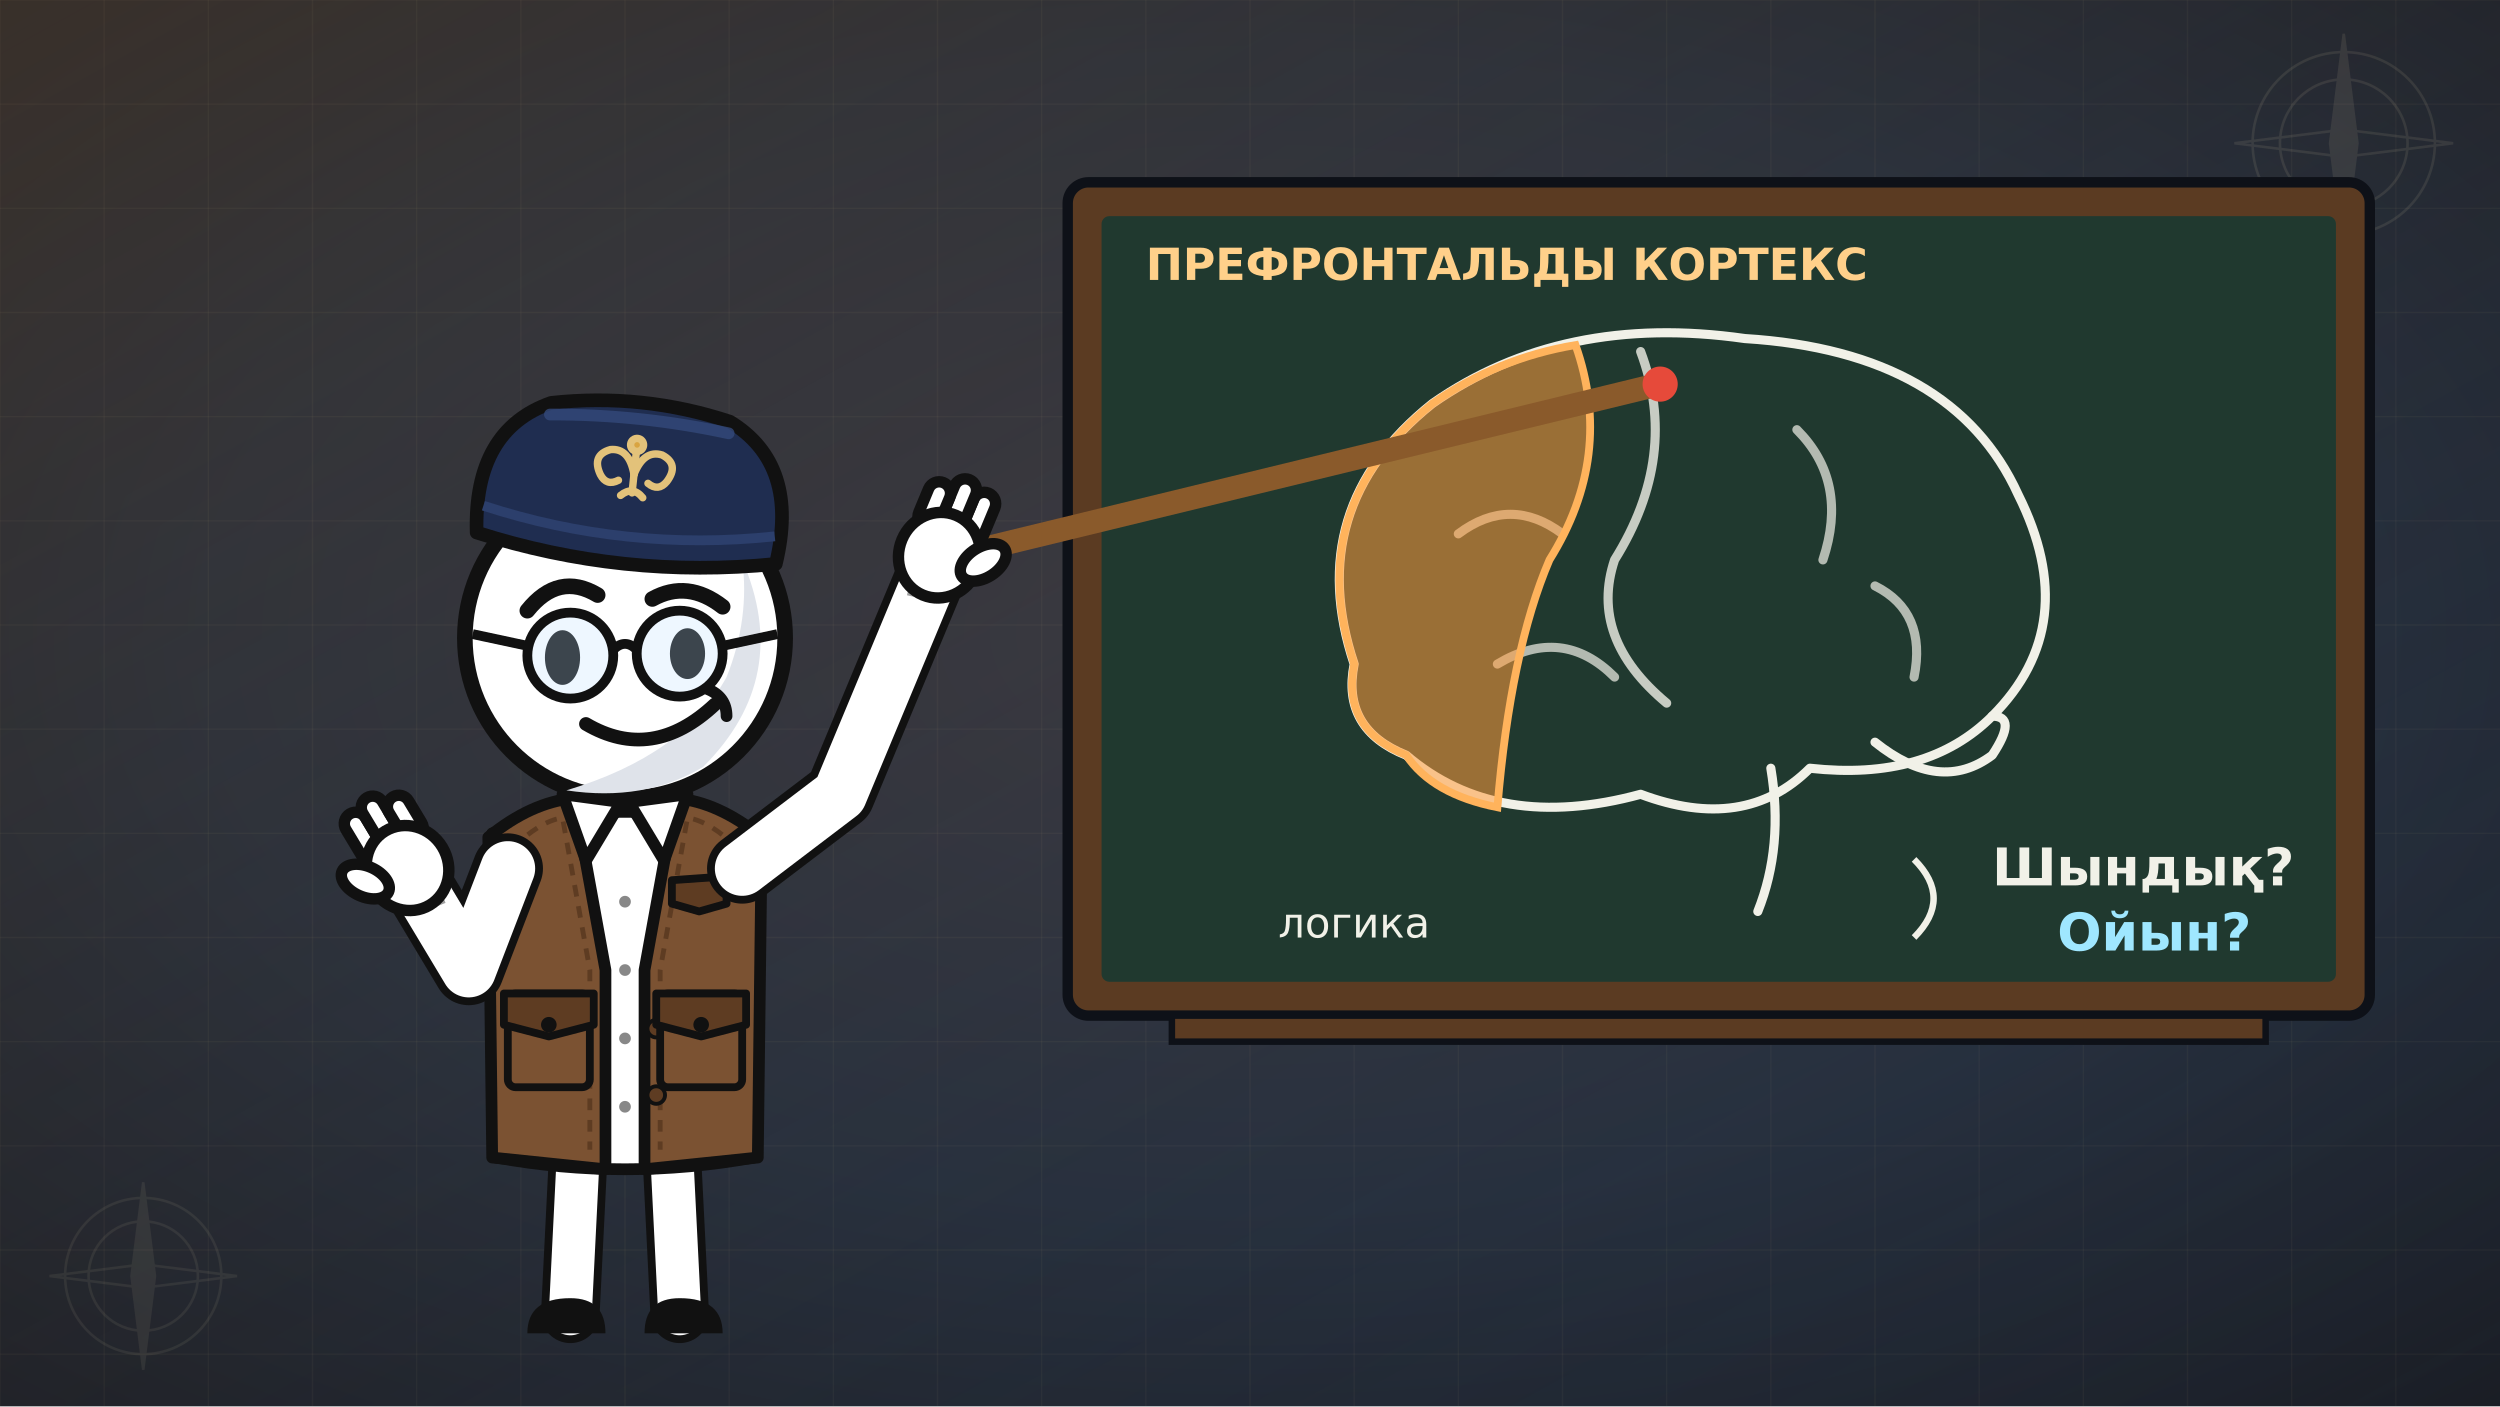
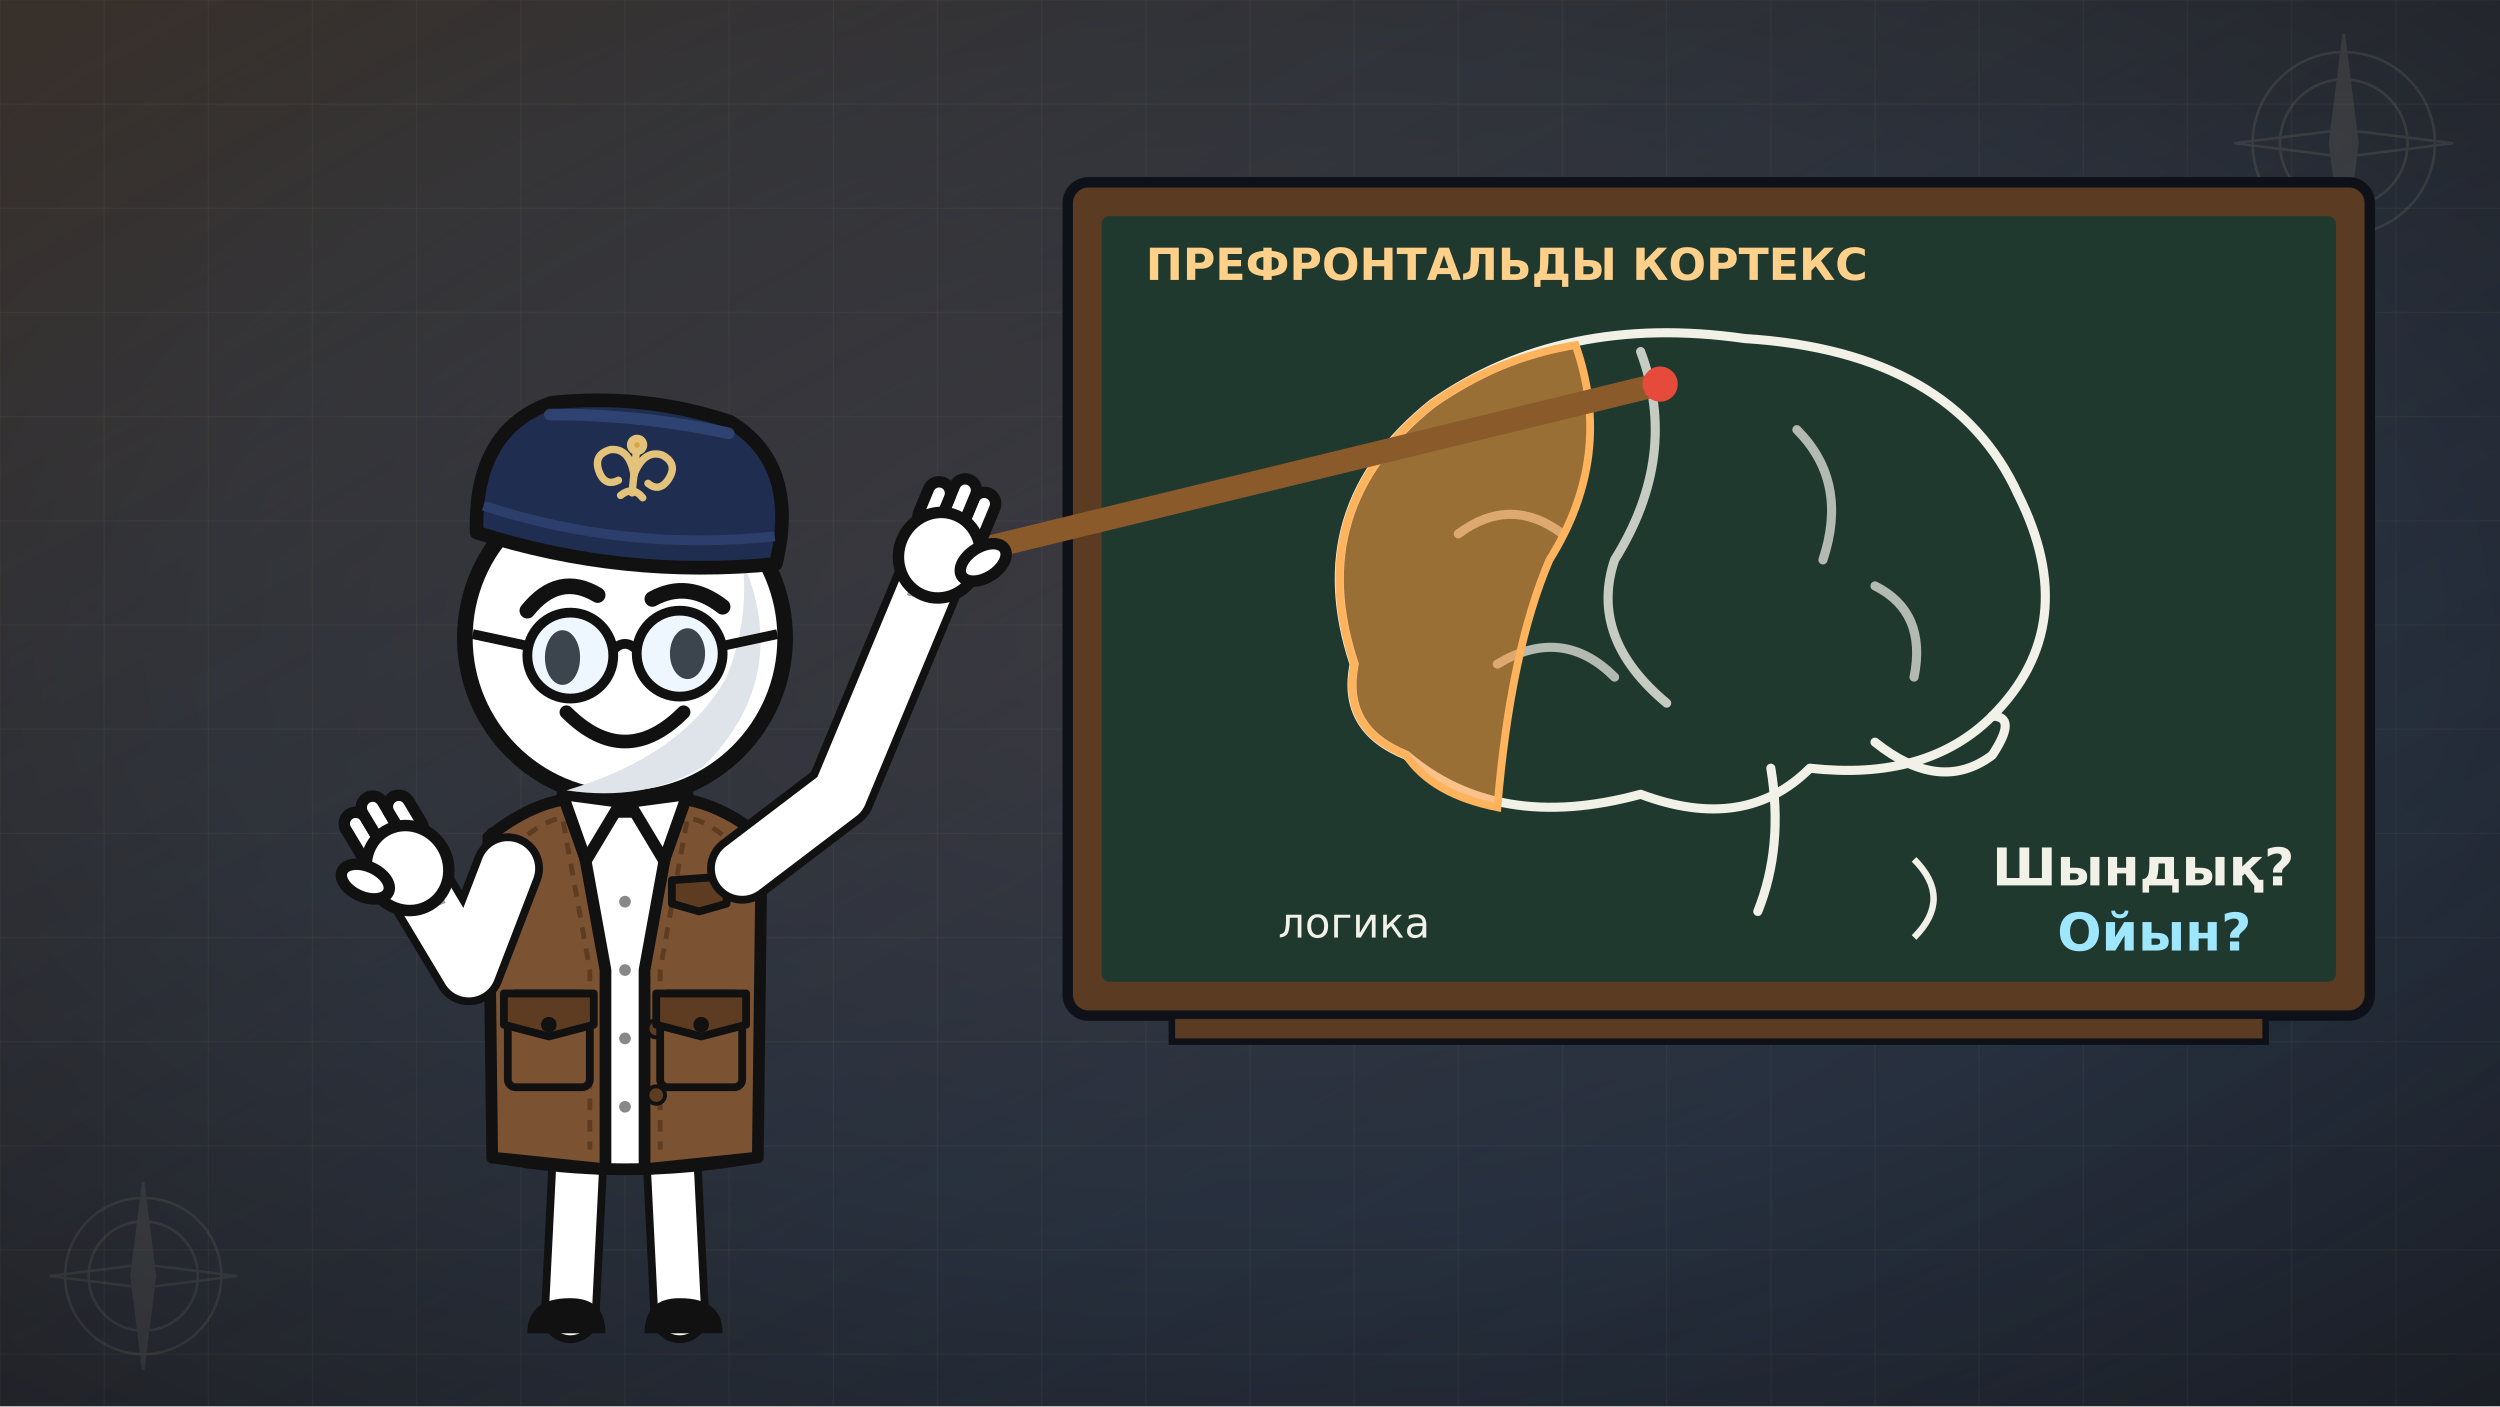
<svg xmlns="http://www.w3.org/2000/svg" width="1920" height="1080" viewBox="0 0 1920 1080">
  <defs>
    <radialGradient id="bg" cx="50%" cy="45%" r="75%">
      <stop offset="0" stop-color="#3a3a44" />
      <stop offset="0.55" stop-color="#26303f" />
      <stop offset="1" stop-color="#1a1d24" />
    </radialGradient>
    <linearGradient id="warm" x1="0" y1="0" x2="1" y2="1">
      <stop offset="0" stop-color="#5a4128" stop-opacity="0.45" />
      <stop offset="1" stop-color="#1b2a40" stop-opacity="0" />
    </linearGradient>
    <radialGradient id="glowGold">
      <stop offset="0" stop-color="#fff3b0" />
      <stop offset="0.35" stop-color="#ffd257" stop-opacity="0.9" />
      <stop offset="1" stop-color="#ffb300" stop-opacity="0" />
    </radialGradient>
    <radialGradient id="glowBlue">
      <stop offset="0" stop-color="#bfe9ff" stop-opacity="0.9" />
      <stop offset="1" stop-color="#4fb3ff" stop-opacity="0" />
    </radialGradient>
    <filter id="soft">
      <feGaussianBlur stdDeviation="6" />
    </filter>
  </defs>
  <rect width="1920" height="1080" fill="url(#bg)" />
  <rect width="1920" height="1080" fill="url(#warm)" />
  <g stroke="#c9b48a" stroke-opacity="0.05" stroke-width="1">
    <line x1="0" y1="0" x2="0" y2="1080" />
    <line x1="80" y1="0" x2="80" y2="1080" />
    <line x1="160" y1="0" x2="160" y2="1080" />
    <line x1="240" y1="0" x2="240" y2="1080" />
    <line x1="320" y1="0" x2="320" y2="1080" />
    <line x1="400" y1="0" x2="400" y2="1080" />
    <line x1="480" y1="0" x2="480" y2="1080" />
    <line x1="560" y1="0" x2="560" y2="1080" />
    <line x1="640" y1="0" x2="640" y2="1080" />
    <line x1="720" y1="0" x2="720" y2="1080" />
    <line x1="800" y1="0" x2="800" y2="1080" />
    <line x1="880" y1="0" x2="880" y2="1080" />
    <line x1="960" y1="0" x2="960" y2="1080" />
    <line x1="1040" y1="0" x2="1040" y2="1080" />
    <line x1="1120" y1="0" x2="1120" y2="1080" />
    <line x1="1200" y1="0" x2="1200" y2="1080" />
    <line x1="1280" y1="0" x2="1280" y2="1080" />
    <line x1="1360" y1="0" x2="1360" y2="1080" />
    <line x1="1440" y1="0" x2="1440" y2="1080" />
    <line x1="1520" y1="0" x2="1520" y2="1080" />
    <line x1="1600" y1="0" x2="1600" y2="1080" />
    <line x1="1680" y1="0" x2="1680" y2="1080" />
    <line x1="1760" y1="0" x2="1760" y2="1080" />
    <line x1="1840" y1="0" x2="1840" y2="1080" />
    <line x1="0" y1="0" x2="1920" y2="0" />
    <line x1="0" y1="80" x2="1920" y2="80" />
    <line x1="0" y1="160" x2="1920" y2="160" />
    <line x1="0" y1="240" x2="1920" y2="240" />
    <line x1="0" y1="320" x2="1920" y2="320" />
    <line x1="0" y1="400" x2="1920" y2="400" />
    <line x1="0" y1="480" x2="1920" y2="480" />
    <line x1="0" y1="560" x2="1920" y2="560" />
    <line x1="0" y1="640" x2="1920" y2="640" />
    <line x1="0" y1="720" x2="1920" y2="720" />
    <line x1="0" y1="800" x2="1920" y2="800" />
    <line x1="0" y1="880" x2="1920" y2="880" />
    <line x1="0" y1="960" x2="1920" y2="960" />
    <line x1="0" y1="1040" x2="1920" y2="1040" />
  </g>
  <g opacity="0.1" stroke="#e8d6ad" fill="none" stroke-width="2">
    <circle cx="1800" cy="110" r="70" />
    <circle cx="1800" cy="110" r="49.0" />
    <path d="M1800,26.0 L1810.5,110 L1800,194.0 L1789.5,110 Z" fill="#e8d6ad" />
    <path d="M1716.0,110 L1800,120.5 L1884.0,110 L1800,99.5 Z" />
  </g>
  <g opacity="0.08" stroke="#e8d6ad" fill="none" stroke-width="2">
    <circle cx="110" cy="980" r="60" />
    <circle cx="110" cy="980" r="42.0" />
    <path d="M110,908.0 L119.0,980 L110,1052.0 L101.0,980 Z" fill="#e8d6ad" />
    <path d="M38.0,980 L110,989.0 L182.0,980 L110,971.0 Z" />
  </g>
  <rect x="820" y="140" width="1000" height="640" rx="16" fill="#5b3b22" stroke="#0e1118" stroke-width="8" />
  <rect x="846" y="166" width="948" height="588" rx="6" fill="#20392f" />
  <rect x="900" y="780" width="840" height="20" fill="#5b3b22" stroke="#0e1118" stroke-width="5" />
  <g transform="translate(1300,470)" fill="none" stroke="#f1f1e8" stroke-width="7" stroke-linecap="round" stroke-linejoin="round">
    <path d="M-260,40 Q-300,-80 -200,-160 Q-100,-230 40,-210 Q200,-200 250,-90 Q300,10 230,80 Q180,130 90,120 Q40,170 -40,140 Q-150,170 -220,110 Q-270,90 -260,40 Z" />
    <path d="M60,120 Q70,180 50,230" />
    <path d="M140,100 Q190,140 230,110 Q250,80 230,80" />
    <path d="M-40,-200 Q-10,-120 -60,-40 Q-80,20 -20,70" opacity="0.8" />
    <path d="M-180,-60 Q-140,-90 -100,-60 M80,-140 Q120,-100 100,-40 M140,-20 Q180,0 170,50 M-150,40 Q-100,10 -60,50" opacity="0.7" />
  </g>
  <path transform="translate(1300,470)" d="M-260,40 Q-300,-80 -200,-160 Q-150,-195 -90,-205 Q-60,-120 -110,-40 Q-140,30 -150,150 Q-200,140 -220,110 Q-270,90 -260,40 Z" fill="#ff9a3c" fill-opacity="0.55" stroke="#ffb35c" stroke-width="6" />
  <text x="880" y="215" font-family="DejaVu Sans, Arial, sans-serif" font-size="34" font-weight="bold" fill="#ffd08a" text-anchor="start">ПРЕФРОНТАЛЬДЫ КОРТЕКС</text>
  <g font-family="DejaVu Sans, Arial, sans-serif" font-size="40" fill="#f1f1e8" font-weight="bold">
    <text x="1530" y="680">Шындық?</text>
    <text x="1580" y="730" fill="#9fe7ff">Ойын?</text>
  </g>
  <path d="M1470,660 q30,30 0,60" stroke="#f1f1e8" stroke-width="5" fill="none" />
  <text x="1040" y="720" font-family="DejaVu Sans, Arial, sans-serif" font-size="32" font-weight="normal" fill="#f1f1e8" text-anchor="middle">логика</text>
  <g transform="translate(480,520) scale(1.5)">
    <path d="M-24,246 L-28,326" fill="none" stroke="#111111" stroke-width="30" stroke-linecap="round" stroke-linejoin="round" />
    <path d="M-24,246 L-28,326" fill="none" stroke="#ffffff" stroke-width="22" stroke-linecap="round" stroke-linejoin="round" />
    <path d="M24,246 L28,326" fill="none" stroke="#111111" stroke-width="30" stroke-linecap="round" stroke-linejoin="round" />
    <path d="M24,246 L28,326" fill="none" stroke="#ffffff" stroke-width="22" stroke-linecap="round" stroke-linejoin="round" />
    <path d="M-50,336 Q-50,318 -28,318 Q-10,318 -10,336 Z" fill="#111111" />
    <path d="M50,336 Q50,318 28,318 Q10,318 10,336 Z" fill="#111111" />
    <path d="M-68,80 Q0,58 68,80 L66,246 Q0,258 -66,246 Z" fill="#fff" stroke="#111111" stroke-width="6" stroke-linejoin="round" />
    <circle cx="0" cy="115" r="3" fill="#111111" opacity="0.5" />
    <circle cx="0" cy="150" r="3" fill="#111111" opacity="0.5" />
    <circle cx="0" cy="185" r="3" fill="#111111" opacity="0.5" />
    <circle cx="0" cy="220" r="3" fill="#111111" opacity="0.5" />
    <path d="M-70,82 Q-48,64 -26,62 L-10,150 L-10,252 L-68,246 Z" fill="#7b5232" stroke="#111111" stroke-width="6" stroke-linejoin="round" />
    <path d="M70,82 Q48,64 26,62 L10,150 L10,252 L68,246 Z" fill="#7b5232" stroke="#111111" stroke-width="6" stroke-linejoin="round" />
    <path d="M-58,88 Q-44,74 -32,72 L-18,150 L-18,242 M58,88 Q44,74 32,72 L18,150 L18,242" stroke="#5e3c22" stroke-width="2.5" stroke-dasharray="6 5" fill="none" />
    <circle cx="16" cy="180" r="4.5" fill="#5e3c22" stroke="#111111" stroke-width="2" />
    <circle cx="16" cy="214" r="4.5" fill="#5e3c22" stroke="#111111" stroke-width="2" />
    <rect x="-60" y="162" width="42" height="48" rx="4" fill="#7b5232" stroke="#111111" stroke-width="4" />
    <path d="M-62,162 L-16,162 L-16,178 L-39,184 L-62,178 Z" fill="#5e3c22" stroke="#111111" stroke-width="4" stroke-linejoin="round" />
    <circle cx="-39" cy="178" r="4" fill="#111111" />
    <rect x="18" y="162" width="42" height="48" rx="4" fill="#7b5232" stroke="#111111" stroke-width="4" />
    <path d="M16,162 L62,162 L62,178 L39,184 L16,178 Z" fill="#5e3c22" stroke="#111111" stroke-width="4" stroke-linejoin="round" />
    <circle cx="39" cy="178" r="4" fill="#111111" />
    <path d="M24,104 L52,102 L52,116 L38,120 L24,116 Z" fill="#5e3c22" stroke="#111111" stroke-width="4" stroke-linejoin="round" />
    <path d="M-2,64 L-32,60 L-20,94 Z" fill="#fff" stroke="#111111" stroke-width="6" stroke-linejoin="round" />
    <path d="M2,64 L32,60 L20,94 Z" fill="#fff" stroke="#111111" stroke-width="6" stroke-linejoin="round" />
    <path d="M-60,98 L-80,150 L-110,100" fill="none" stroke="#111111" stroke-width="36" stroke-linecap="round" stroke-linejoin="round" />
    <path d="M-60,98 L-80,150 L-110,100" fill="none" stroke="#ffffff" stroke-width="28" stroke-linecap="round" stroke-linejoin="round" />
    <path d="M60,98 L110,60 L160,-60" fill="none" stroke="#111111" stroke-width="36" stroke-linecap="round" stroke-linejoin="round" />
    <path d="M60,98 L110,60 L160,-60" fill="none" stroke="#ffffff" stroke-width="28" stroke-linecap="round" stroke-linejoin="round" />
    <line x1="160" y1="-60" x2="530" y2="-150" stroke="#8a5a2b" stroke-width="12" stroke-linecap="round" />
    <circle cx="530" cy="-150" r="9" fill="#e64a3a" />
    <g transform="translate(-110,100) rotate(-121.0) scale(1.3,1.3)">
      <rect x="10" y="-13" width="22" height="9" rx="4.5" fill="#fff" stroke="#111111" stroke-width="4.5" stroke-linejoin="round" />
      <rect x="12" y="-4" width="22" height="9" rx="4.5" fill="#fff" stroke="#111111" stroke-width="4.5" stroke-linejoin="round" />
      <rect x="10" y="5" width="19" height="9" rx="4.5" fill="#fff" stroke="#111111" stroke-width="4.5" stroke-linejoin="round" />
      <ellipse cx="2" cy="0" rx="17" ry="16" fill="#fff" stroke="#111111" stroke-width="4.5" stroke-linejoin="round" />
      <ellipse cx="6" cy="-17" rx="10" ry="6" transform="rotate(-35 6 -17)" fill="#fff" stroke="#111111" stroke-width="4.5" stroke-linejoin="round" />
      <path d="M-14,-6 L-16,6" stroke="#111111" stroke-width="3" opacity="0.4" />
    </g>
    <g transform="translate(160,-60) rotate(-67.4) scale(1.3,-1.3)">
      <rect x="10" y="-13" width="22" height="9" rx="4.5" fill="#fff" stroke="#111111" stroke-width="4.5" stroke-linejoin="round" />
      <rect x="12" y="-4" width="22" height="9" rx="4.5" fill="#fff" stroke="#111111" stroke-width="4.5" stroke-linejoin="round" />
      <rect x="10" y="5" width="19" height="9" rx="4.5" fill="#fff" stroke="#111111" stroke-width="4.5" stroke-linejoin="round" />
      <ellipse cx="2" cy="0" rx="17" ry="16" fill="#fff" stroke="#111111" stroke-width="4.5" stroke-linejoin="round" />
      <ellipse cx="6" cy="-17" rx="10" ry="6" transform="rotate(-35 6 -17)" fill="#fff" stroke="#111111" stroke-width="4.5" stroke-linejoin="round" />
      <path d="M-14,-6 L-16,6" stroke="#111111" stroke-width="3" opacity="0.4" />
    </g>
    <circle cx="0" cy="-20" r="82" fill="#fff" stroke="#111111" stroke-width="8" />
    <path d="M60,-60 Q86,0 40,46 Q10,64 -30,58 Q30,40 52,0 Q64,-30 60,-60 Z" fill="#dfe3ea" />
    <g opacity="1" transform="translate(0,0)">
      <ellipse cx="-32" cy="-10" rx="9" ry="14" fill="#111111" />
      <ellipse cx="32" cy="-12" rx="9" ry="13" fill="#111111" />
      <path d="M-50,-34 Q-34,-54 -14,-42" stroke="#111111" stroke-width="8" fill="none" stroke-linecap="round" />
      <path d="M14,-40 Q32,-50 50,-36" stroke="#111111" stroke-width="8" fill="none" stroke-linecap="round" />
-       <path d="M-20,24 Q14,44 46,14" stroke="#111111" stroke-width="7" fill="none" stroke-linecap="round" />
-       <path d="M42,6 Q52,10 52,20" stroke="#111111" stroke-width="6" fill="none" stroke-linecap="round" />
+       <path d="M-30,18 Q0,48 30,18" stroke="#111111" stroke-width="7" fill="none" stroke-linecap="round" />
    </g>
    <g stroke="#111111" stroke-width="5" fill="#bfe3ff" fill-opacity="0.25">
      <circle cx="-28" cy="-11" r="22" />
      <circle cx="28" cy="-12" r="22" />
      <path d="M-6,-14 Q0,-20 6,-14" fill="none" />
      <path d="M-50,-16 L-78,-22" fill="none" />
      <path d="M50,-16 L78,-22" fill="none" />
    </g>
    <g opacity="1" transform="rotate(6 0 -60)">
      <path d="M-77,-66 Q-84,-118 -46,-136 Q0,-146 46,-136 Q84,-118 77,-66 Q0,-50 -77,-66 Z" fill="#1f2d50" stroke="#111111" stroke-width="7" stroke-linejoin="round" />
      <path d="M-75,-80 Q0,-64 75,-80" stroke="#2c3f6c" stroke-width="5" fill="none" />
      <path d="M-46,-130 Q0,-135 46,-130" stroke="#33497a" stroke-width="6" fill="none" stroke-linecap="round" opacity="0.8" />
      <g stroke="#e3c27a" stroke-width="4" fill="none" stroke-linecap="round" transform="translate(0,-104) scale(0.95)">
        <path d="M0,10 L0,-12" />
        <path d="M0,0 Q-4,-14 -14,-12 Q-24,-8 -18,2 Q-14,8 -8,4" />
        <path d="M0,0 Q4,-14 14,-12 Q24,-8 18,2 Q14,8 8,4" />
        <path d="M-6,12 Q0,6 6,12" />
        <circle cx="0" cy="-16" r="3.5" fill="#d9a441" />
      </g>
    </g>
  </g>
</svg>
